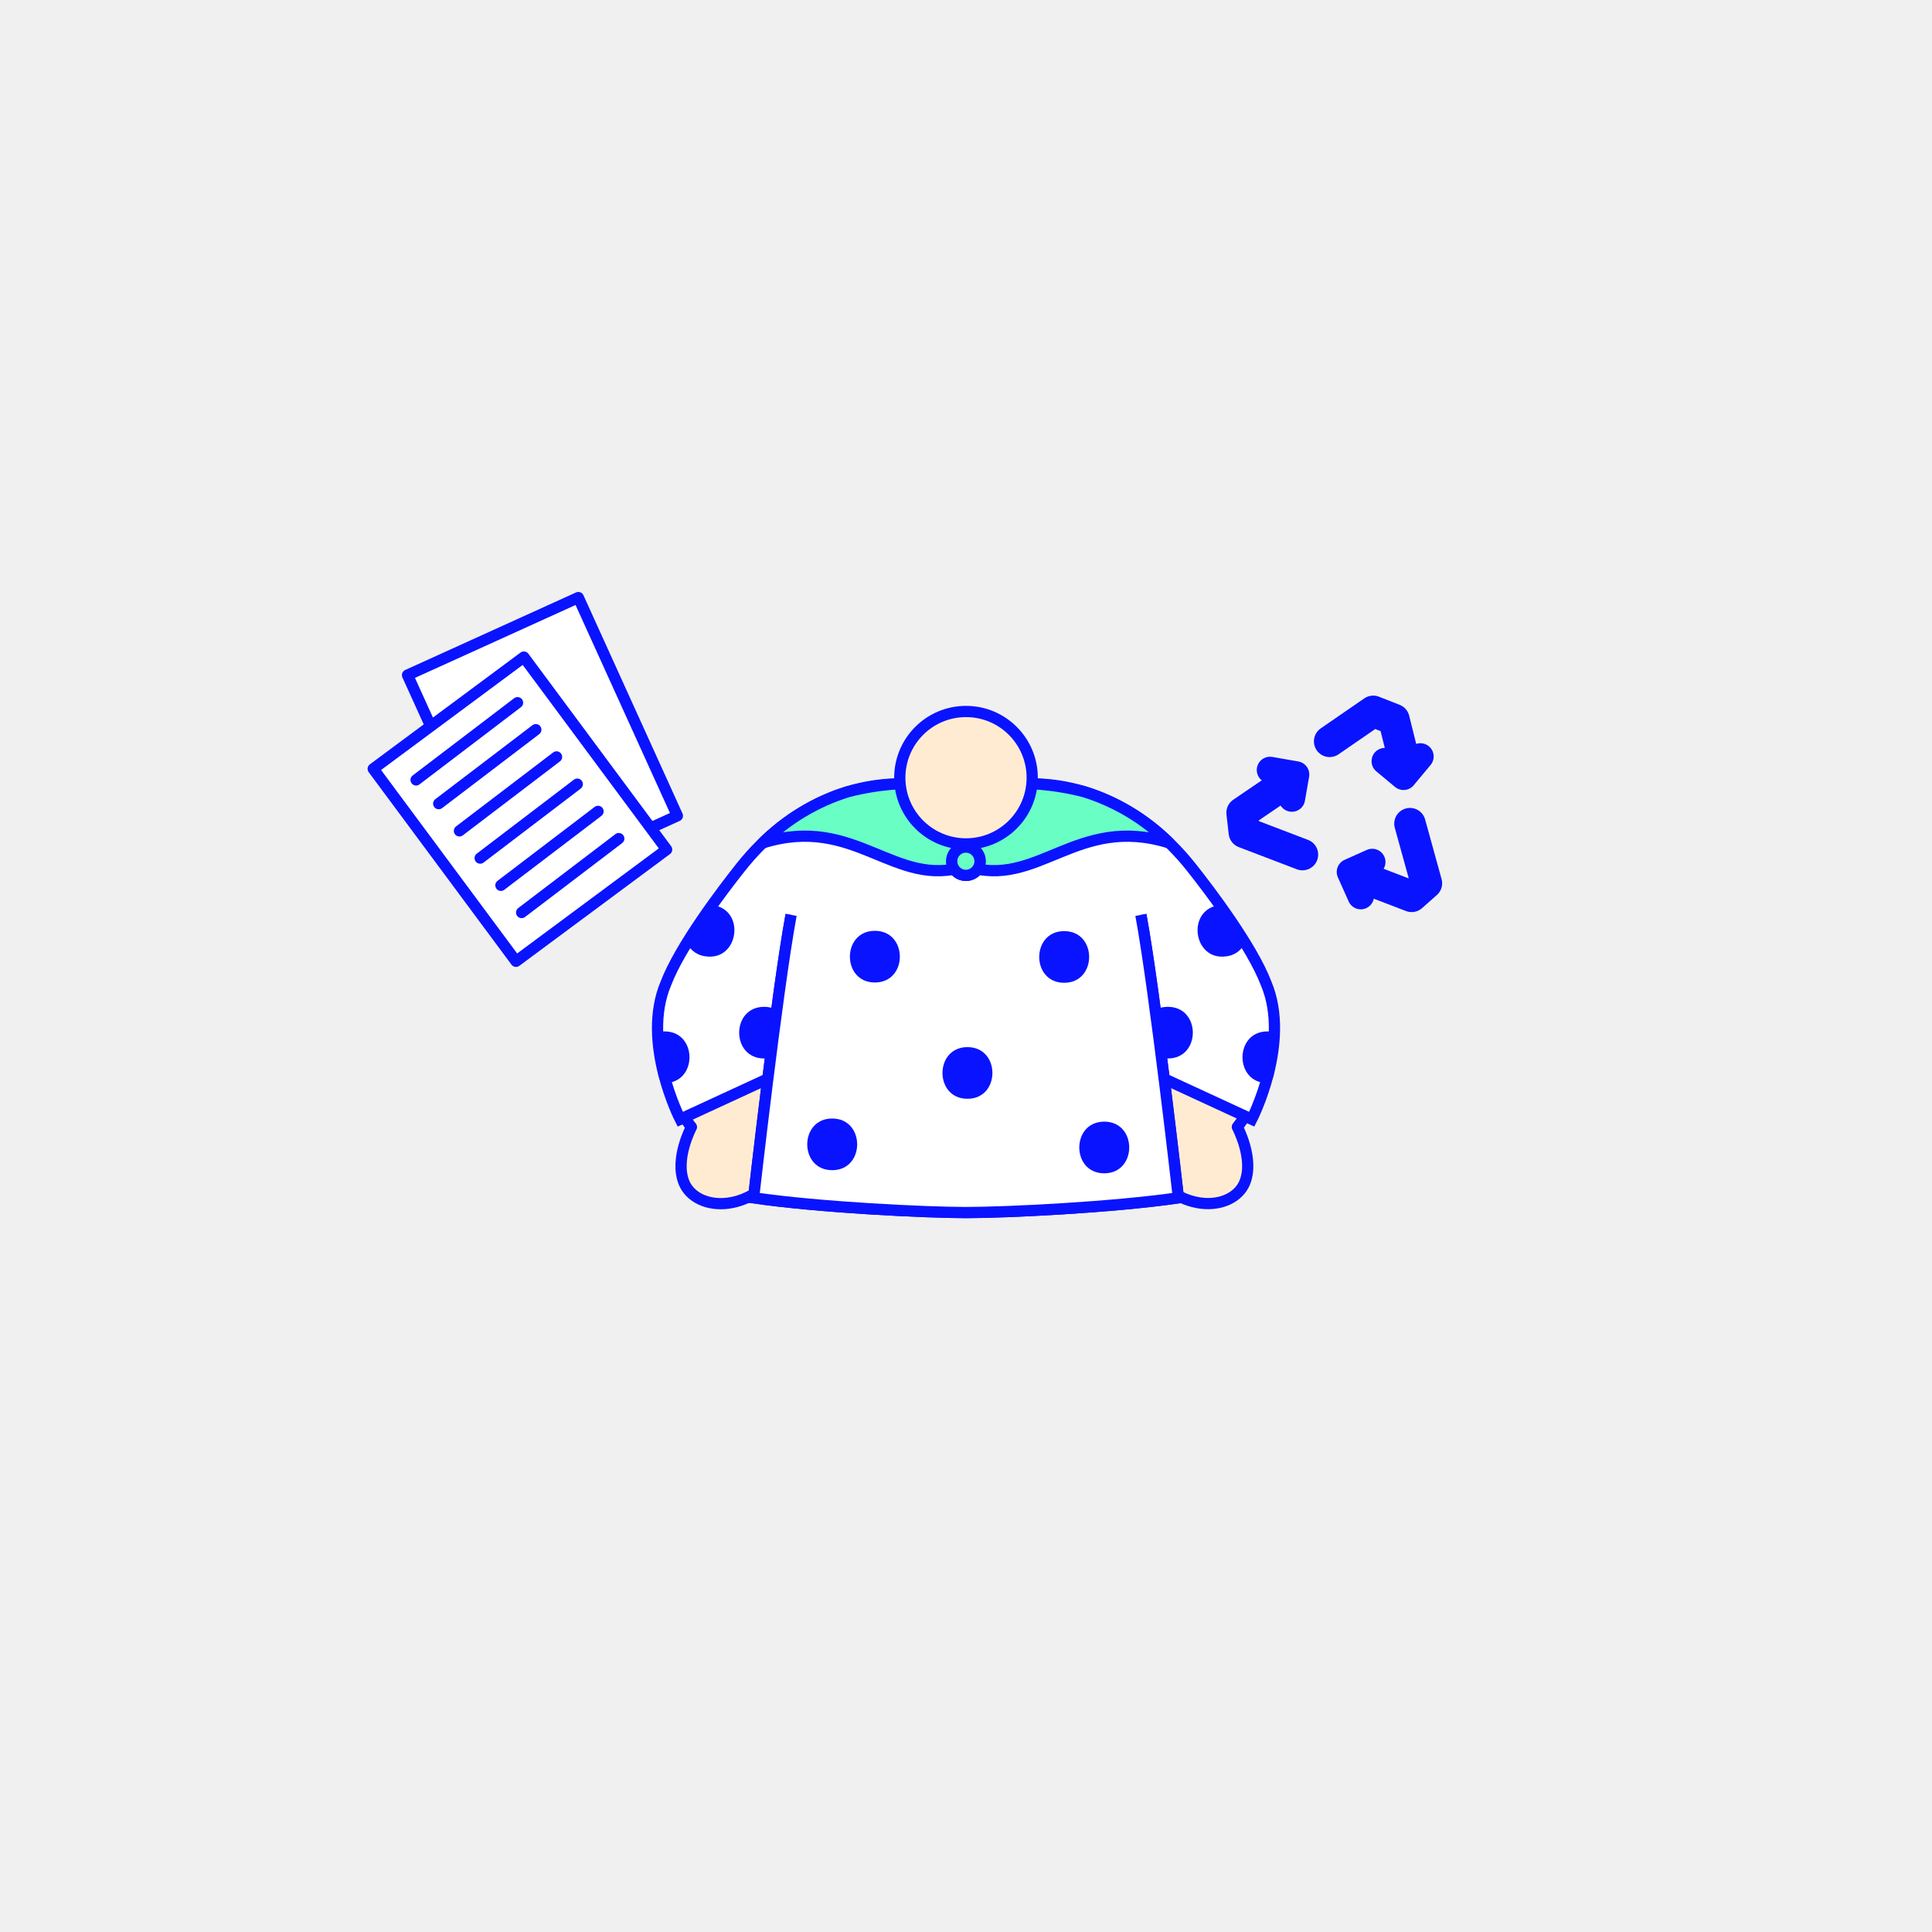
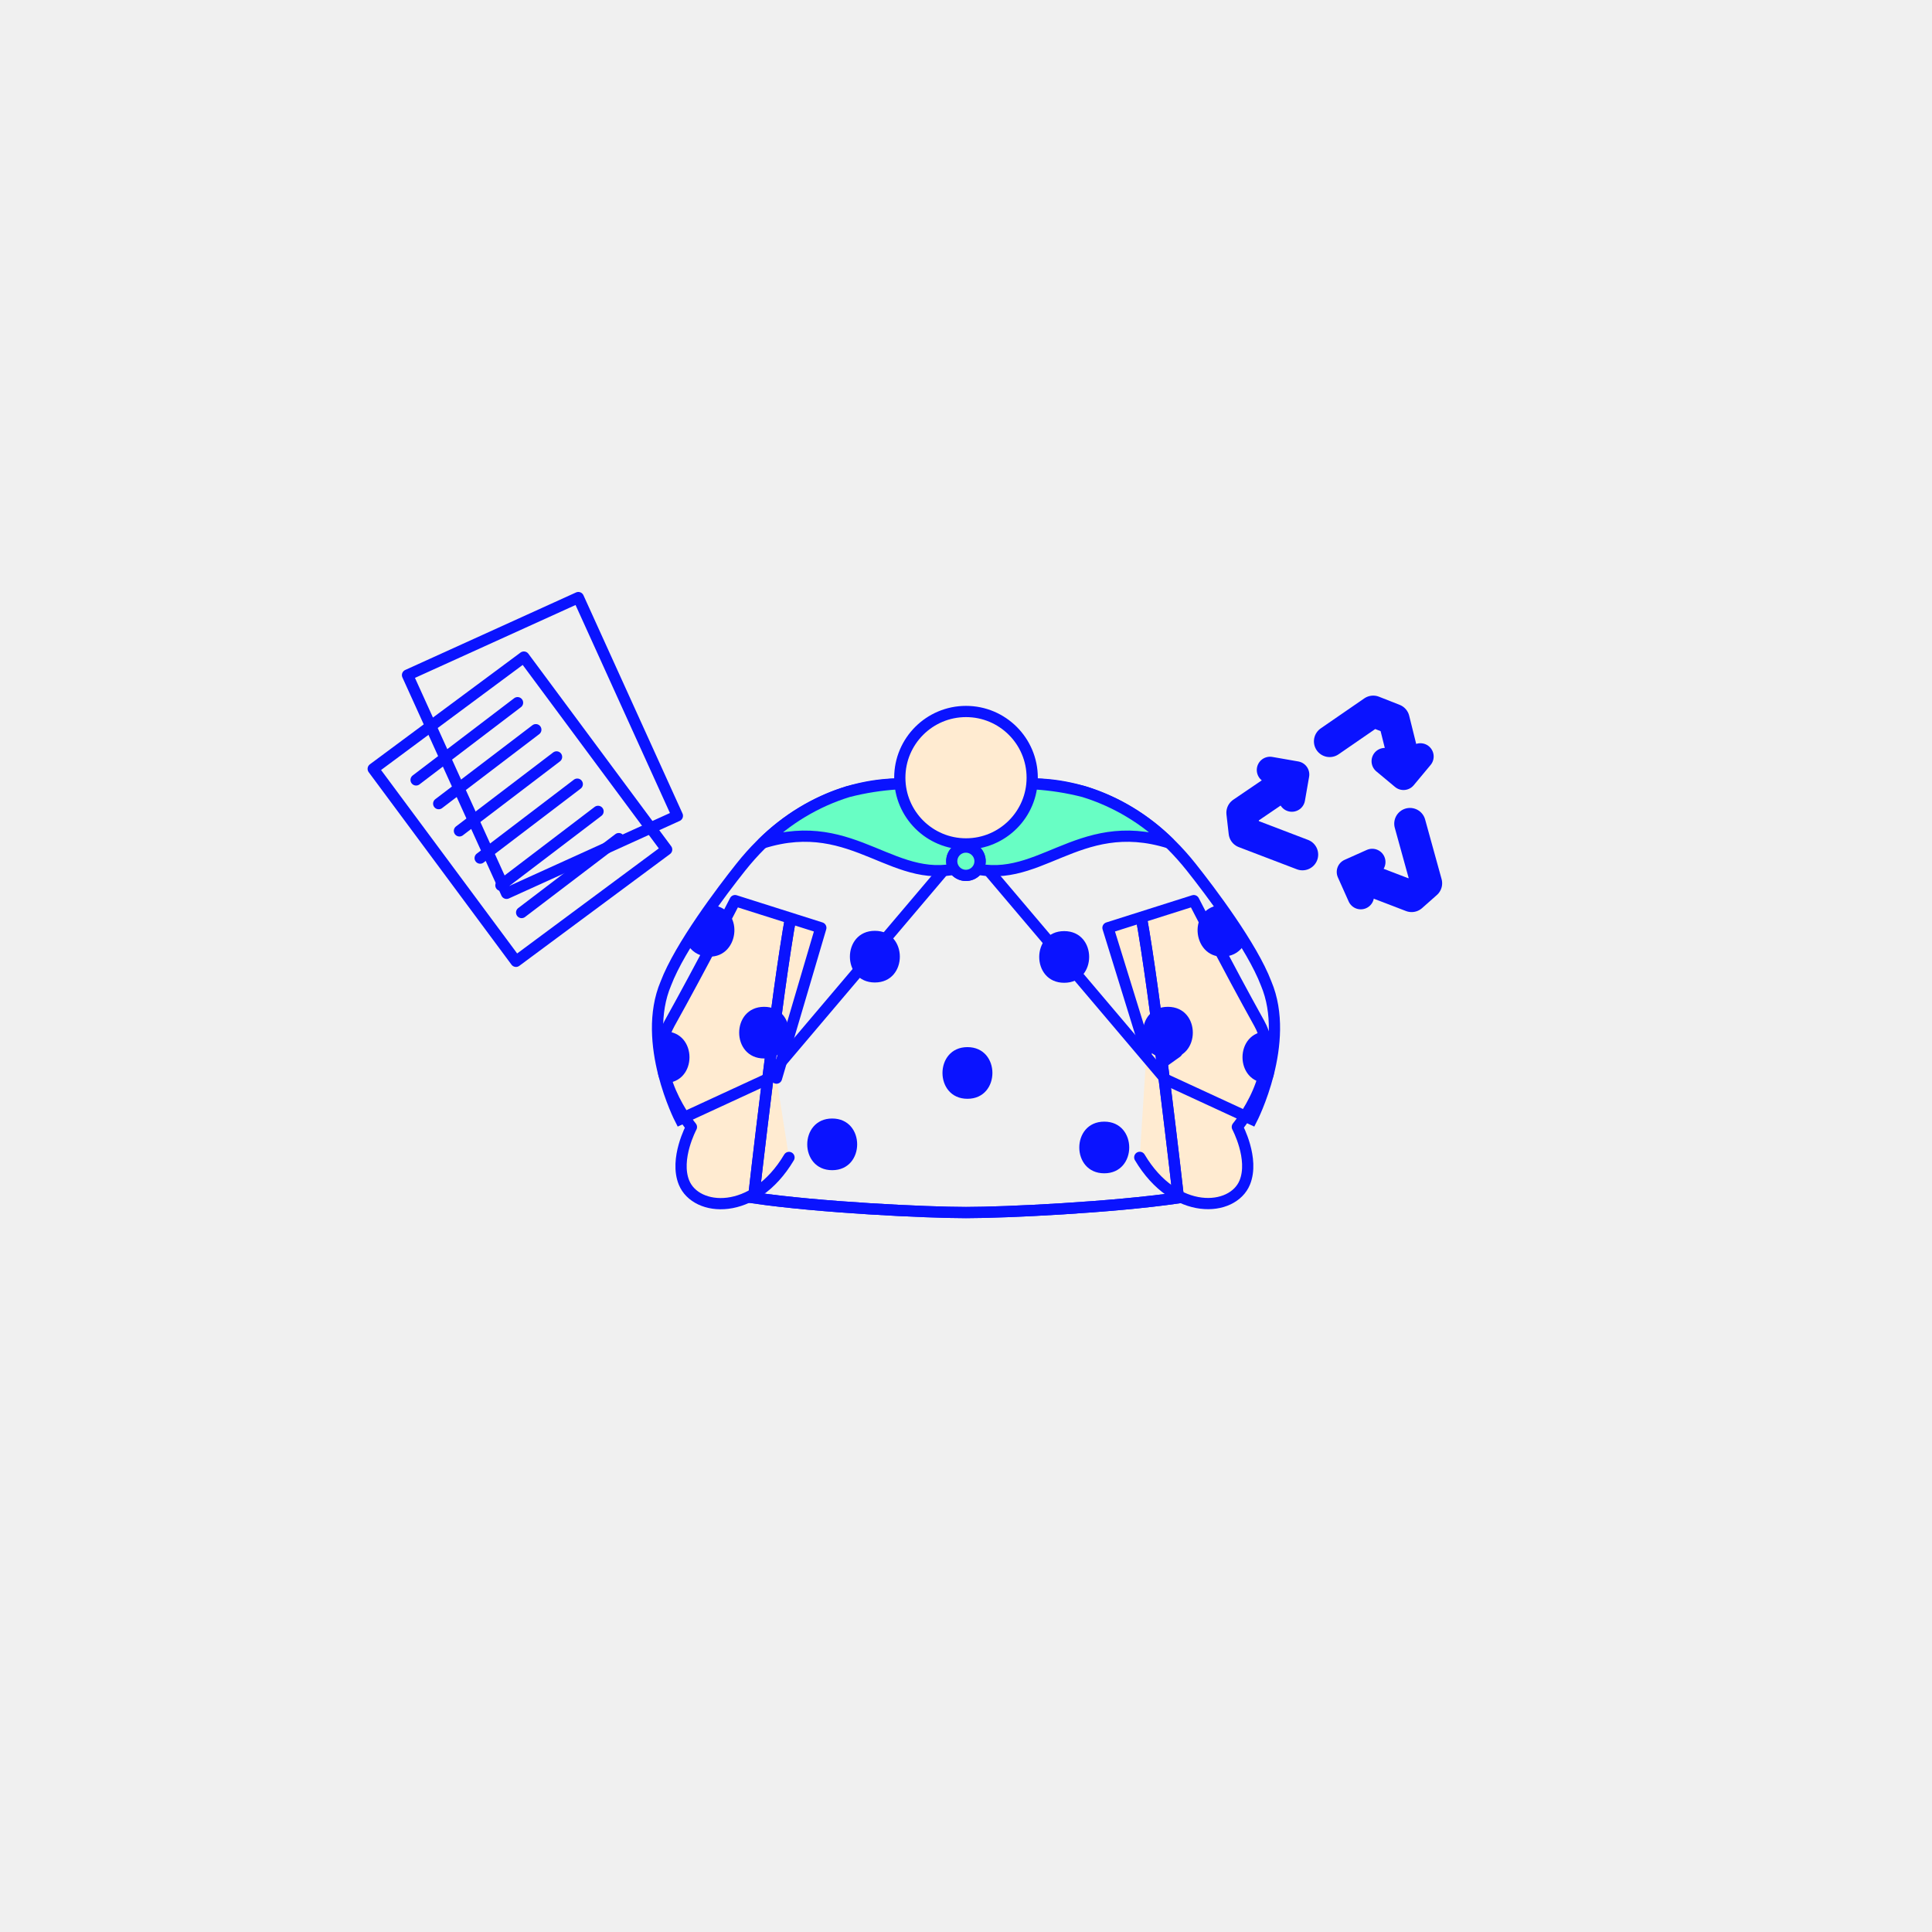
<svg xmlns="http://www.w3.org/2000/svg" class="tree-image-resource" viewBox="0 0 860 860" fill="none">
  <g clip-path="url(#clip0_203_3645)">
    <path d="M345.639 479.91L365.379 413L327.199 400.9C327.199 400.9 311.999 430.54 297.999 455.63C286.599 476.1 307.779 501.68 307.779 501.68C307.779 501.68 300.169 515.85 304.479 526.41C309.799 539.46 335.549 541.58 351.209 515.22" fill="#FFEBD1" />
    <path d="M345.639 479.91L365.379 413L327.199 400.9C327.199 400.9 311.999 430.54 297.999 455.63C286.599 476.1 307.779 501.68 307.779 501.68C307.779 501.68 300.169 515.85 304.479 526.41C309.799 539.46 335.549 541.58 351.209 515.22" stroke="#0A13FF" stroke-width="5" stroke-linecap="round" stroke-linejoin="round" />
-     <path d="M429.999 375.64L341.109 480.52L302.799 498.21C302.799 498.21 285.249 464.11 296.399 437.77C302.689 421.23 321.399 396.49 329.779 385.97C352.479 357.41 380.349 348.97 400.149 348.97H426.999" fill="white" />
+     <path d="M429.999 375.64L341.109 480.52L302.799 498.21C302.799 498.21 285.249 464.11 296.399 437.77C302.689 421.23 321.399 396.49 329.779 385.97C352.479 357.41 380.349 348.97 400.149 348.97H426.999" class="fill" />
    <path d="M429.999 375.64L341.109 480.52L302.799 498.21C302.799 498.21 285.249 464.11 296.399 437.77C302.689 421.23 321.399 396.49 329.779 385.97C352.479 357.41 380.349 348.97 400.149 348.97H426.999" stroke="#0A13FF" stroke-width="5" stroke-miterlimit="10" />
    <path d="M295.808 459.11C310.608 459.11 310.628 482.11 295.808 482.11C291.628 482.11 292.688 469.56 292.688 469.56C292.688 469.56 289.998 459.11 295.808 459.11Z" fill="#0A13FF" />
    <path d="M340.15 448.17C354.95 448.17 354.98 471.17 340.15 471.17C325.32 471.17 325.33 448.17 340.15 448.17Z" fill="#0A13FF" />
    <path d="M317.309 402.92C331.979 404.92 328.949 427.68 314.259 425.72C312.553 425.558 310.912 424.981 309.479 424.04C308.047 423.099 306.866 421.822 306.039 420.32L317.309 402.92Z" fill="#0A13FF" />
    <path d="M510.329 468.37L493.199 413L531.379 400.9C531.379 400.9 546.599 430.5 560.559 455.59C571.959 476.06 550.779 501.64 550.779 501.64C550.779 501.64 558.399 515.81 554.089 526.37C548.759 539.42 523.009 541.54 507.349 515.18" fill="#FFEBD1" />
    <path d="M510.329 468.37L493.199 413L531.379 400.9C531.379 400.9 546.599 430.5 560.559 455.59C571.959 476.06 550.779 501.64 550.779 501.64C550.779 501.64 558.399 515.81 554.089 526.37C548.759 539.42 523.009 541.54 507.349 515.18" stroke="#0A13FF" stroke-width="5" stroke-linecap="round" stroke-linejoin="round" />
    <path d="M516.66 473.5L523.84 468.37" stroke="#0A13FF" stroke-width="5" stroke-linecap="round" stroke-linejoin="round" />
-     <path d="M257.438 266.001L181.402 300.509L225.489 397.653L301.525 363.145L257.438 266.001Z" fill="white" stroke="#0A13FF" stroke-width="5" stroke-linecap="round" stroke-linejoin="round" />
-     <path d="M233.19 292.489L166.129 342.238L229.689 427.916L296.751 378.166L233.19 292.489Z" fill="white" stroke="#0A13FF" stroke-width="5" stroke-linecap="round" stroke-linejoin="round" />
+     <path d="M257.438 266.001L181.402 300.509L225.489 397.653L301.525 363.145L257.438 266.001Z" class="fill" stroke="#0A13FF" stroke-width="5" stroke-linecap="round" stroke-linejoin="round" />
+     <path d="M233.19 292.489L166.129 342.238L229.689 427.916L296.751 378.166L233.19 292.489Z" class="fill" stroke="#0A13FF" stroke-width="5" stroke-linecap="round" stroke-linejoin="round" />
    <path d="M185.219 347.17L230.379 312.79" stroke="#0A13FF" stroke-width="5" stroke-linecap="round" stroke-linejoin="round" />
    <path d="M195.281 357.73L238.511 324.81" stroke="#0A13FF" stroke-width="5" stroke-linecap="round" stroke-linejoin="round" />
    <path d="M204.512 369.85L247.742 336.93" stroke="#0A13FF" stroke-width="5" stroke-linecap="round" stroke-linejoin="round" />
    <path d="M213.738 381.97L256.968 349.05" stroke="#0A13FF" stroke-width="5" stroke-linecap="round" stroke-linejoin="round" />
    <path d="M222.969 394.09L266.209 361.17" stroke="#0A13FF" stroke-width="5" stroke-linecap="round" stroke-linejoin="round" />
    <path d="M232.199 406.2L275.439 373.29" stroke="#0A13FF" stroke-width="5" stroke-linecap="round" stroke-linejoin="round" />
    <path d="M574.628 347L552.898 361.78L553.898 370.53L579.768 380.41" stroke="#0A13FF" stroke-width="14" stroke-linecap="round" stroke-linejoin="round" />
    <path d="M603.801 389.59L628.361 399L634.951 393.17L627.621 366.64" stroke="#0A13FF" stroke-width="14" stroke-linecap="round" stroke-linejoin="round" />
    <path d="M623.911 334.07L620.481 320.27L611.261 316.64L591.871 330" stroke="#0A13FF" stroke-width="14" stroke-linecap="round" stroke-linejoin="round" />
-     <path d="M610.82 383.72L600.93 388.14L605.73 398.87" fill="white" />
+     <path d="M610.82 383.72L600.93 388.14L605.73 398.87" class="fill" />
    <path d="M610.82 383.72L600.93 388.14L605.73 398.87" stroke="#0A13FF" stroke-width="11.81" stroke-linecap="round" stroke-linejoin="round" />
-     <path d="M575.05 355.44L576.91 344.77L565.34 342.75" fill="white" />
+     <path d="M575.05 355.44L576.91 344.77L565.34 342.75" class="fill" />
    <path d="M575.05 355.44L576.91 344.77L565.34 342.75" stroke="#0A13FF" stroke-width="11.81" stroke-linecap="round" stroke-linejoin="round" />
-     <path d="M616.43 338.83L624.75 345.76L632.27 336.74" fill="white" />
+     <path d="M616.43 338.83L624.75 345.76L632.27 336.74" class="fill" />
    <path d="M616.43 338.83L624.75 345.76L632.27 336.74" stroke="#0A13FF" stroke-width="11.81" stroke-linecap="round" stroke-linejoin="round" />
-     <path d="M430 375.64L518.89 480.52L557.2 498.21C557.2 498.21 574.75 464.11 563.6 437.77C557.31 421.23 538.6 396.49 530.22 385.97C507.52 357.41 479.65 348.97 459.85 348.97H433" fill="white" />
+     <path d="M430 375.64L518.89 480.52L557.2 498.21C557.2 498.21 574.75 464.11 563.6 437.77C557.31 421.23 538.6 396.49 530.22 385.97C507.52 357.41 479.65 348.97 459.85 348.97H433" class="fill" />
    <path d="M430 375.64L518.89 480.52L557.2 498.21C557.2 498.21 574.75 464.11 563.6 437.77C557.31 421.23 538.6 396.49 530.22 385.97C507.52 357.41 479.65 348.97 459.85 348.97H433" stroke="#0A13FF" stroke-width="5" stroke-miterlimit="10" />
-     <path d="M503.769 390.84C496.429 372.78 486.459 354.73 429.999 354.73C373.539 354.73 363.569 372.73 356.229 390.84C343.929 421.06 335.449 533.65 335.449 533.65C365.039 537.94 400.679 539.89 429.999 539.75C459.319 539.89 494.999 537.94 524.549 533.65C524.549 533.65 516.069 421.06 503.769 390.84Z" fill="white" />
+     <path d="M503.769 390.84C496.429 372.78 486.459 354.73 429.999 354.73C373.539 354.73 363.569 372.73 356.229 390.84C343.929 421.06 335.449 533.65 335.449 533.65C365.039 537.94 400.679 539.89 429.999 539.75C459.319 539.89 494.999 537.94 524.549 533.65C524.549 533.65 516.069 421.06 503.769 390.84Z" class="fill" />
    <path d="M377.5 352.39C363.175 356.824 350.137 364.661 339.5 375.23C380.91 362.23 398.26 396.08 430.01 385.5V377.9L413.65 348.9H399.65C392.172 349.352 384.755 350.52 377.5 352.39Z" fill="#68FEC4" stroke="#0A13FF" stroke-width="5" stroke-linecap="round" stroke-linejoin="round" />
    <path d="M482.498 352.39C496.823 356.824 509.861 364.661 520.498 375.23C479.088 362.23 461.738 396.08 429.988 385.5V377.9L446.348 348.9H460.348C467.826 349.352 475.244 350.52 482.498 352.39Z" fill="#68FEC4" stroke="#0A13FF" stroke-width="5" stroke-linecap="round" stroke-linejoin="round" />
    <path d="M430.001 375.65C446.277 375.65 459.471 362.456 459.471 346.18C459.471 329.904 446.277 316.71 430.001 316.71C413.725 316.71 400.531 329.904 400.531 346.18C400.531 362.456 413.725 375.65 430.001 375.65Z" fill="#FFEBD1" stroke="#0A13FF" stroke-width="5" stroke-miterlimit="10" />
    <path d="M429.999 389.66C433.479 389.66 436.299 386.839 436.299 383.36C436.299 379.881 433.479 377.06 429.999 377.06C426.52 377.06 423.699 379.881 423.699 383.36C423.699 386.839 426.52 389.66 429.999 389.66Z" fill="#68FEC4" stroke="#0A13FF" stroke-width="5" stroke-miterlimit="10" />
    <path d="M516.281 464.97L524.491 453.59" stroke="#0A13FF" stroke-width="5" stroke-linecap="round" stroke-linejoin="round" />
    <path d="M429.941 389.66C433.42 389.66 436.241 386.839 436.241 383.36C436.241 379.881 433.42 377.06 429.941 377.06C426.461 377.06 423.641 379.881 423.641 383.36C423.641 386.839 426.461 389.66 429.941 389.66Z" fill="#68FEC4" stroke="#0A13FF" stroke-width="5" stroke-miterlimit="10" />
-     <path d="M507.849 407.25C514.189 441.59 524.549 533.19 524.549 533.19C494.959 537.48 447.909 539.75 429.999 539.75C412.089 539.75 364.999 537.48 335.449 533.19C335.449 533.19 345.809 441.59 352.149 407.25" fill="white" />
+     <path d="M507.849 407.25C514.189 441.59 524.549 533.19 524.549 533.19C494.959 537.48 447.909 539.75 429.999 539.75C412.089 539.75 364.999 537.48 335.449 533.19C335.449 533.19 345.809 441.59 352.149 407.25" class="fill" />
    <path d="M507.849 407.25C514.189 441.59 524.549 533.19 524.549 533.19C494.959 537.48 447.909 539.75 429.999 539.75C412.089 539.75 364.999 537.48 335.449 533.19C335.449 533.19 345.809 441.59 352.149 407.25" stroke="#0A13FF" stroke-width="5" stroke-miterlimit="10" />
    <path d="M564.19 459.11C549.39 459.11 549.37 482.11 564.19 482.11C568.37 482.11 567.31 469.56 567.31 469.56C567.31 469.56 570 459.11 564.19 459.11Z" fill="#0A13FF" />
    <path d="M519.85 448.17C505.05 448.17 505.02 471.17 519.85 471.17C534.68 471.17 534.67 448.17 519.85 448.17Z" fill="#0A13FF" />
    <path d="M542.689 402.92C528.019 404.92 531.049 427.68 545.689 425.72C547.395 425.558 549.036 424.981 550.469 424.04C551.901 423.099 553.082 421.822 553.909 420.32L542.689 402.92Z" fill="#0A13FF" />
-     <path d="M507.849 407.25C514.189 441.59 524.549 533.19 524.549 533.19C494.959 537.48 447.909 539.75 429.999 539.75C412.089 539.75 364.999 537.48 335.449 533.19C335.449 533.19 345.809 441.59 352.149 407.25" fill="white" />
+     <path d="M507.849 407.25C514.189 441.59 524.549 533.19 524.549 533.19C494.959 537.48 447.909 539.75 429.999 539.75C412.089 539.75 364.999 537.48 335.449 533.19C335.449 533.19 345.809 441.59 352.149 407.25" class="fill" />
    <path d="M507.849 407.25C514.189 441.59 524.549 533.19 524.549 533.19C494.959 537.48 447.909 539.75 429.999 539.75C412.089 539.75 364.999 537.48 335.449 533.19C335.449 533.19 345.809 441.59 352.149 407.25" stroke="#0A13FF" stroke-width="5" stroke-miterlimit="10" />
    <path d="M491.541 499.28C476.741 499.28 476.711 522.28 491.541 522.28C506.371 522.28 506.361 499.28 491.541 499.28Z" fill="#0A13FF" />
    <path d="M370.44 497.89C355.64 497.89 355.62 520.89 370.44 520.89C385.26 520.89 385.26 497.89 370.44 497.89Z" fill="#0A13FF" />
    <path d="M430.639 466.11C415.839 466.11 415.819 489.11 430.639 489.11C445.459 489.11 445.469 466.11 430.639 466.11Z" fill="#0A13FF" />
    <path d="M473.701 414.47C458.901 414.47 458.881 437.47 473.701 437.47C488.521 437.47 488.531 414.47 473.701 414.47Z" fill="#0A13FF" />
    <path d="M389.432 414.34C374.632 414.34 374.602 437.34 389.432 437.34C404.262 437.34 404.252 414.34 389.432 414.34Z" fill="#0A13FF" />
  </g>
  <defs>
    <clipPath id="clip0_203_3645">
-       <rect width="100%" height="100%" fill="white" />
+       <rect width="100%" height="100%" class="fill" />
    </clipPath>
  </defs>
</svg>
